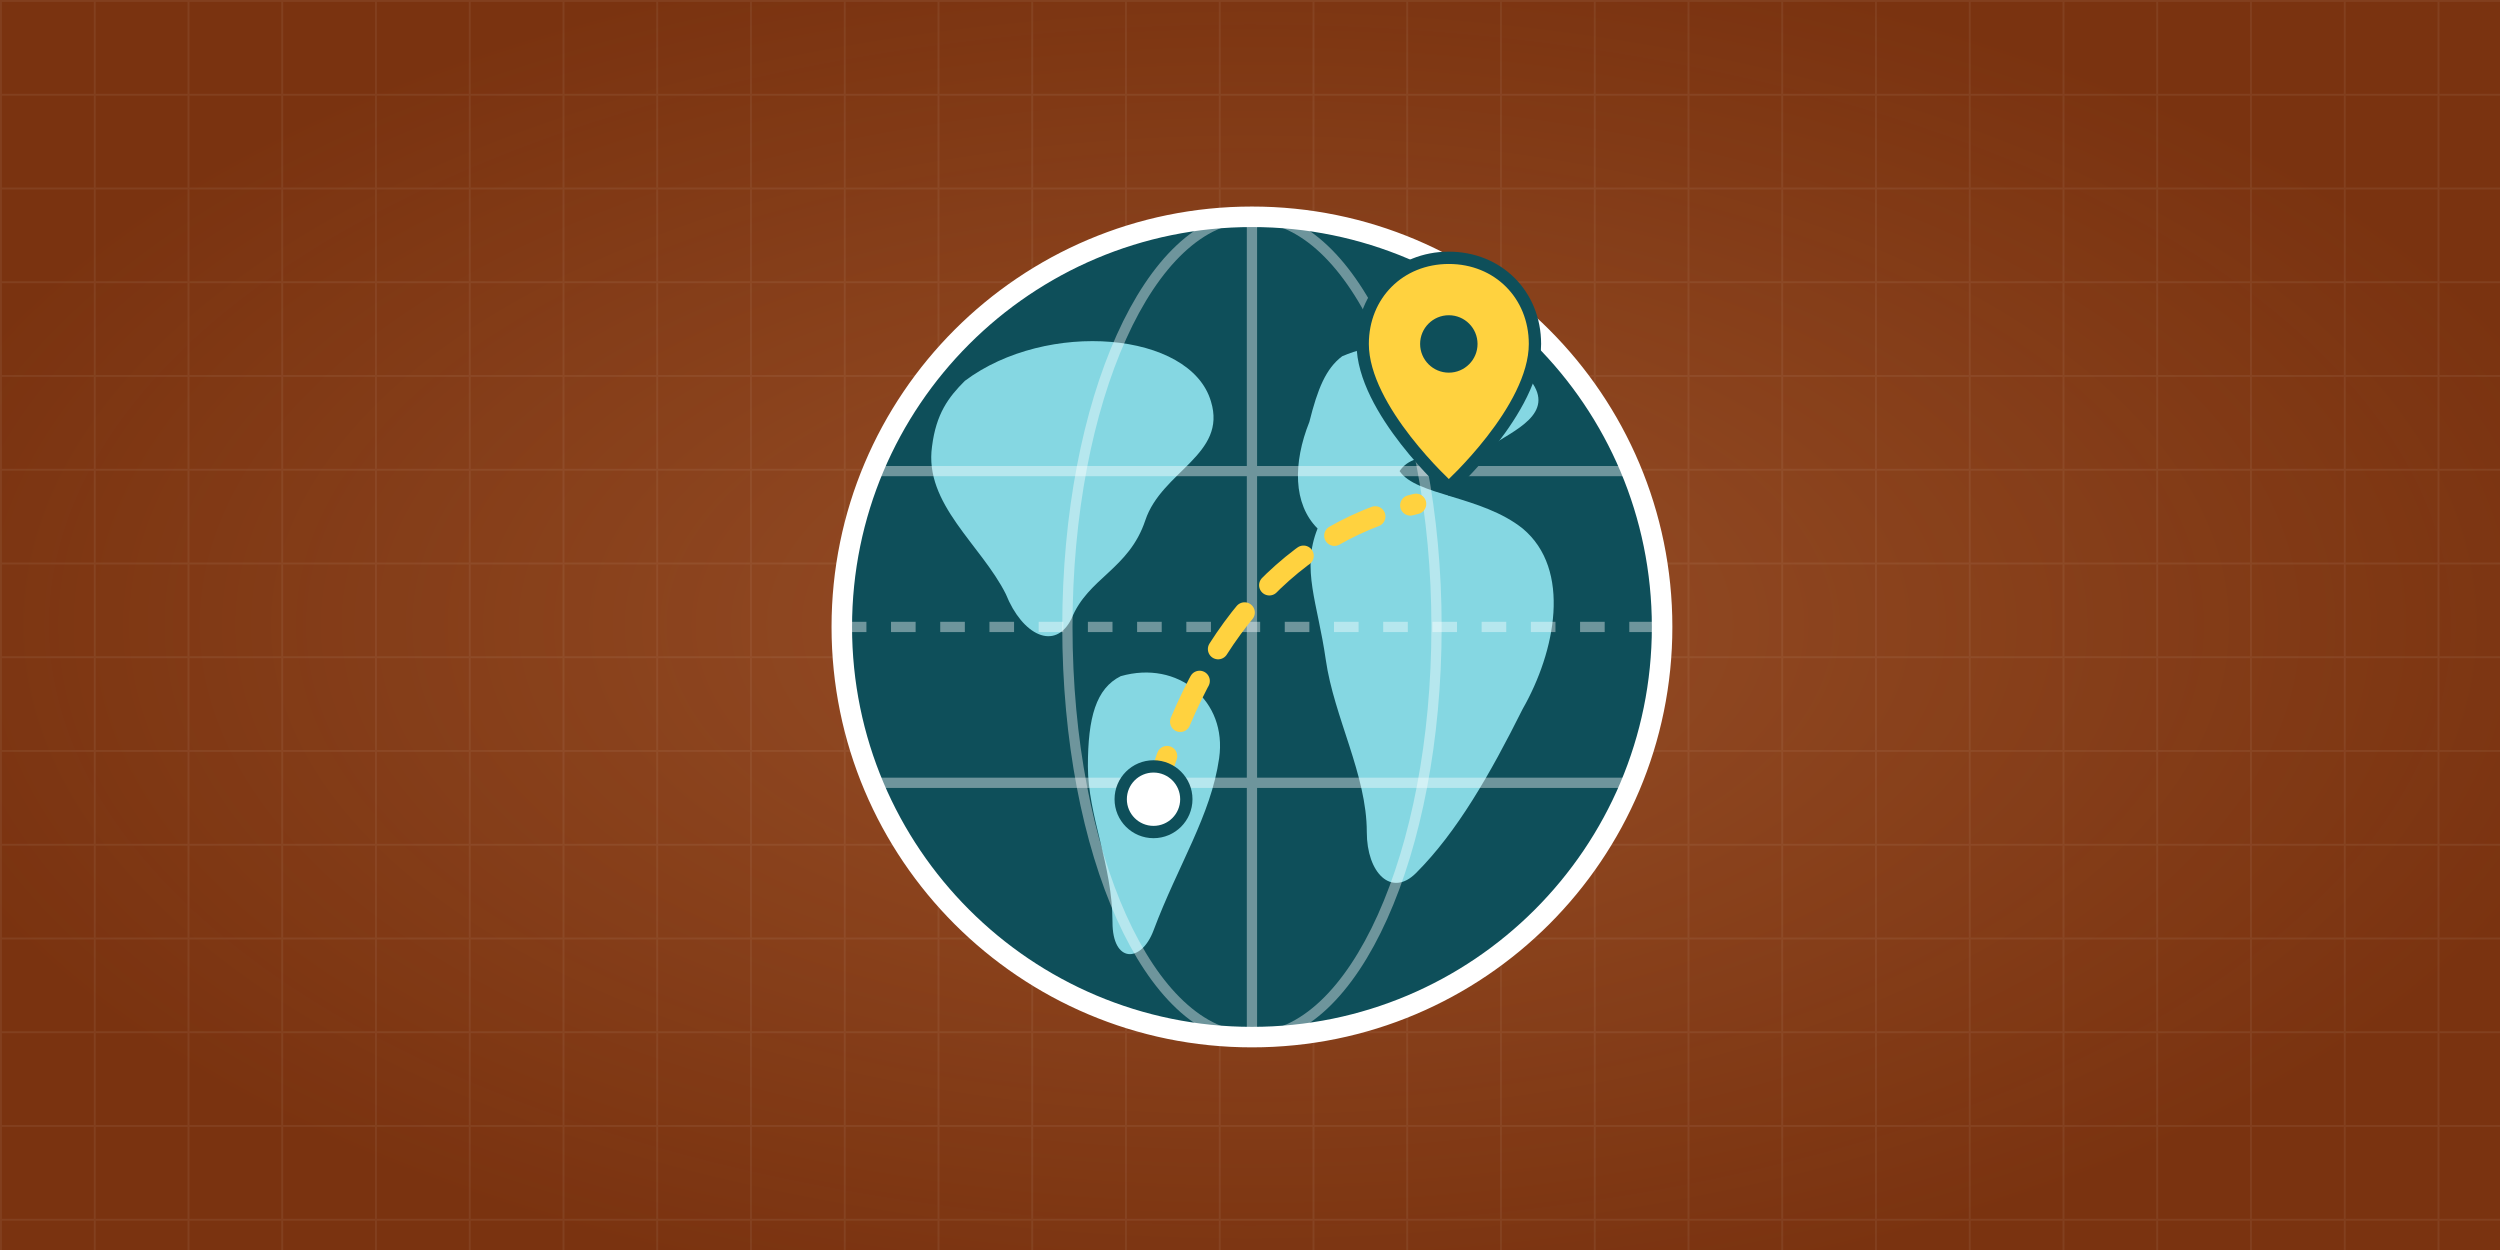
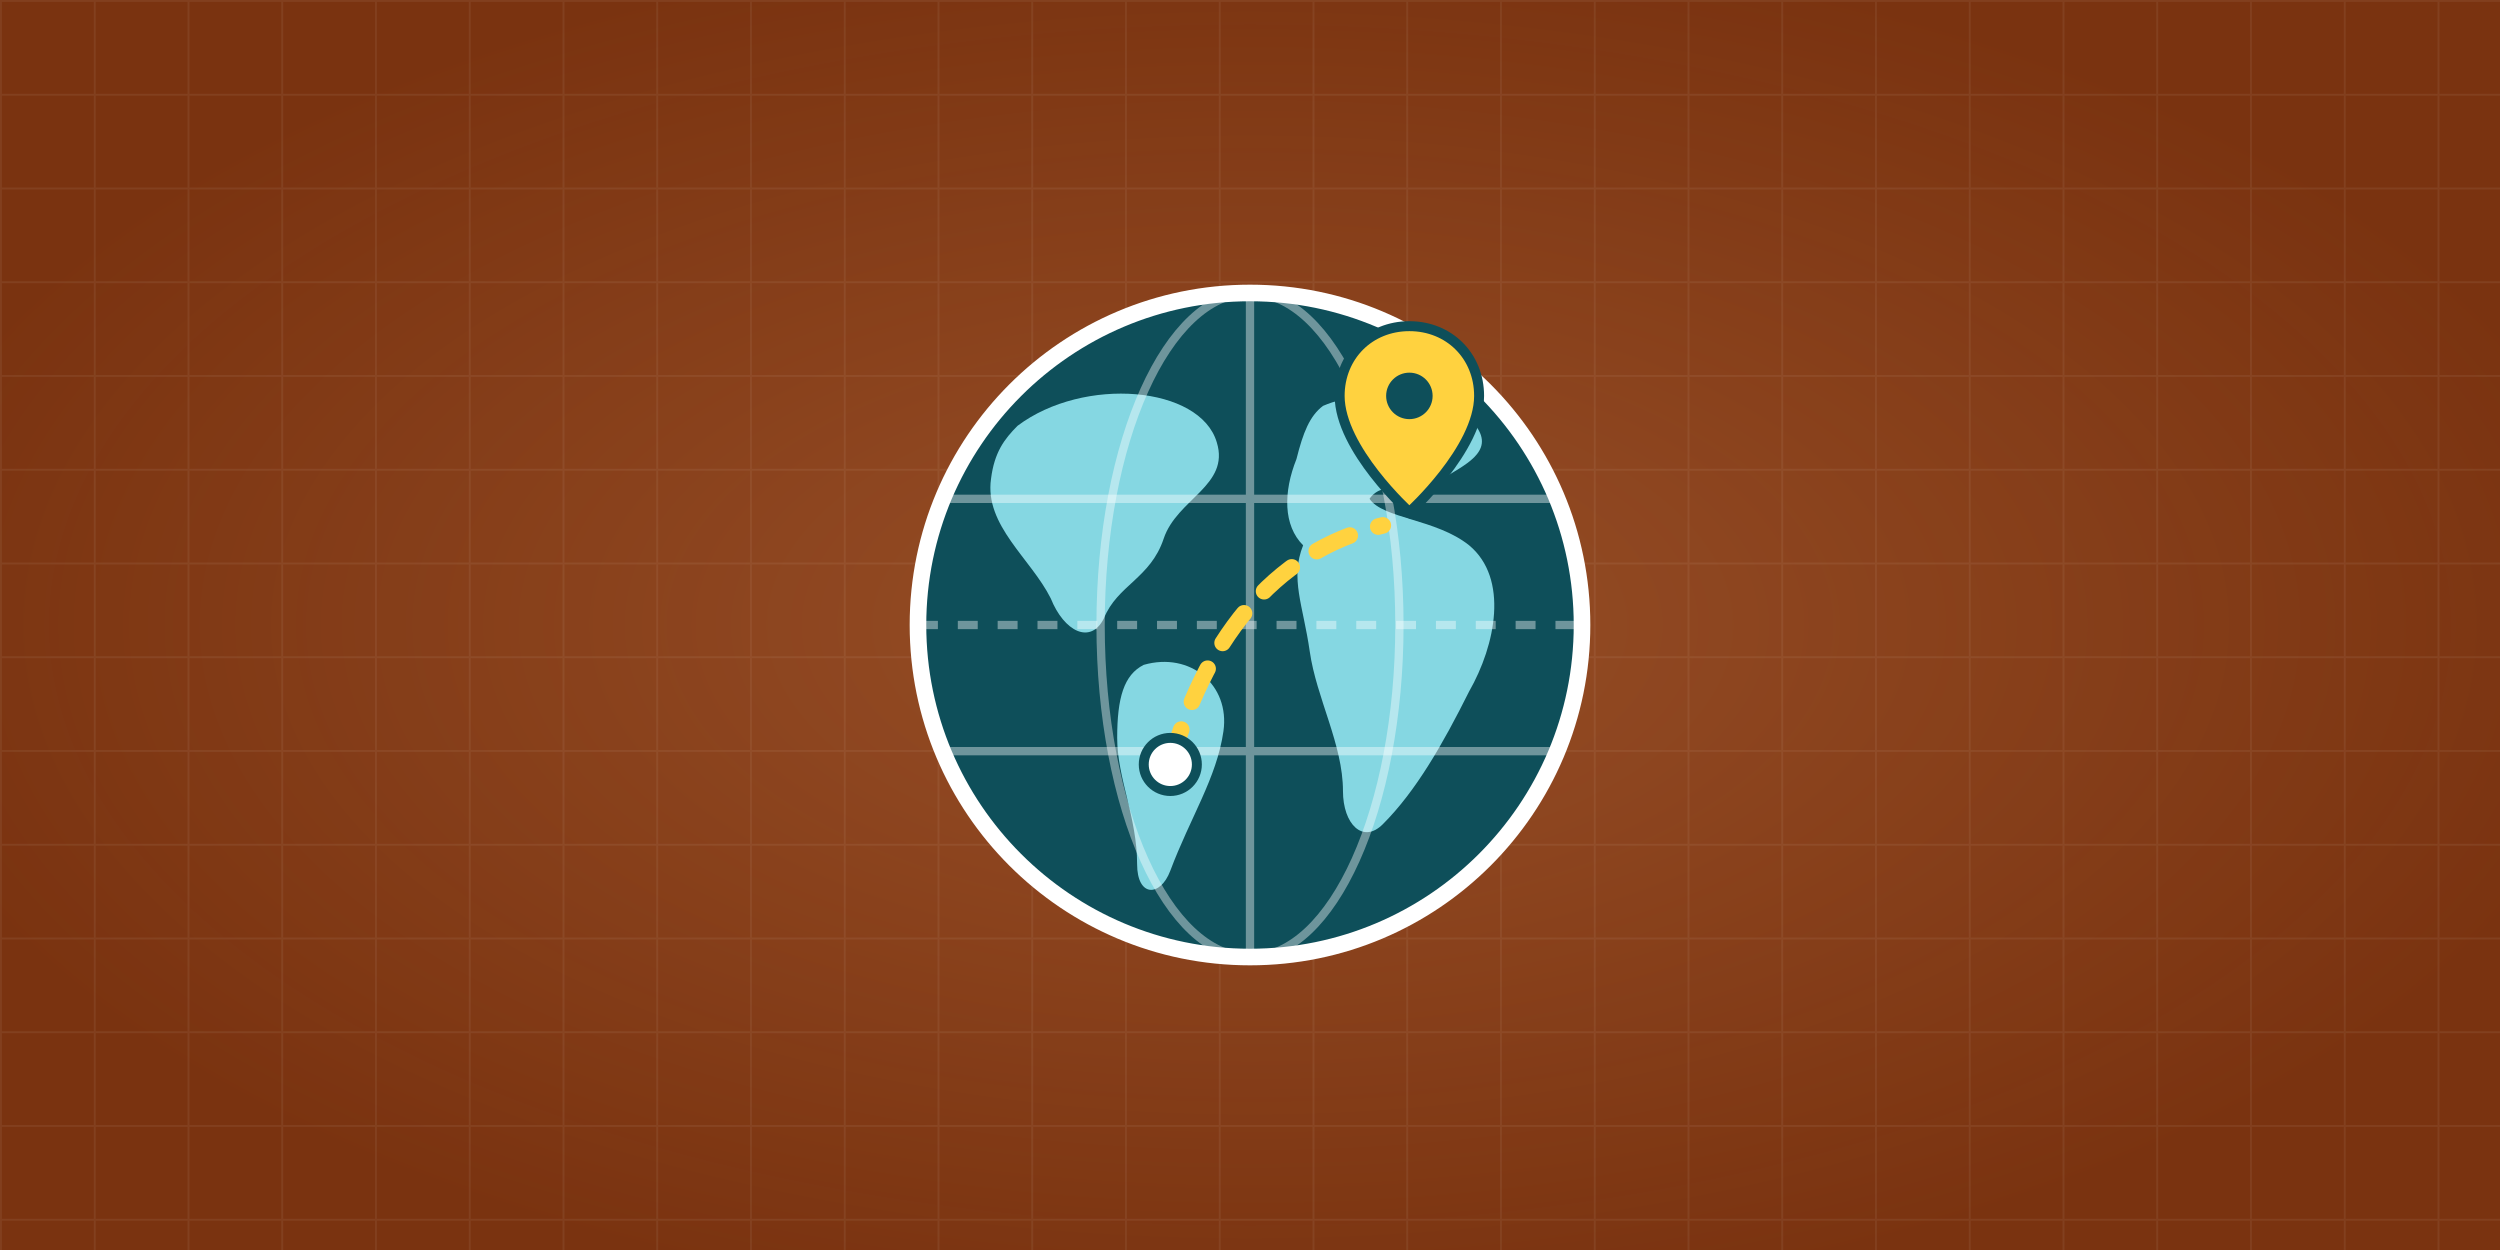
<svg xmlns="http://www.w3.org/2000/svg" viewBox="0 0 640 320">
  <defs>
    <pattern id="g" width="24" height="24" patternUnits="userSpaceOnUse">
      <path d="M24 0H0V24" fill="none" stroke="#fff" stroke-opacity=".06" />
    </pattern>
    <radialGradient id="r" cx=".5" cy=".5" r=".55">
      <stop offset="0" stop-color="#FFB27A" stop-opacity=".22" />
      <stop offset="1" stop-color="#FFB27A" stop-opacity="0" />
    </radialGradient>
  </defs>
  <rect width="640" height="320" fill="#7A3310" />
  <rect width="640" height="320" fill="url(#g)" />
  <rect width="640" height="320" fill="url(#r)" />
-   <g transform="translate(205 45) scale(1.05)">
-     <defs>
-       <clipPath id="hc">
-         <circle cx="110" cy="110" r="100" />
-       </clipPath>
-     </defs>
-     <circle cx="110" cy="110" r="100" fill="#0E4F5A" />
-     <g clip-path="url(#hc)">
-       <g fill="#8FE3EE" fill-opacity=".92">
-         <path d="M40 50C60 35 95 38 100 55C104 68 88 72 84 84C80 96 70 98 66 108C62 116 54 112 50 102C44 90 30 80 32 66C33 58 36 54 40 50Z" />
-         <path d="M78 122C92 118 104 128 102 142C100 156 92 168 86 184C83 192 76 192 76 182C76 168 70 156 70 144C70 132 72 125 78 122Z" />
-         <path d="M132 44C146 38 168 40 178 50C184 58 174 62 168 66C160 70 150 66 146 72C150 78 166 78 176 86C188 96 184 116 176 130C168 146 160 160 150 170C144 176 138 170 138 160C138 146 130 132 128 118C126 104 122 96 126 86C120 80 120 70 124 60C126 52 128 47 132 44Z" />
+   <g transform="translate(320 160) scale(1.000) translate(-472.0 -160.0)">
+     <g transform="translate(378.5 66.5) scale(0.85)">
+       <defs>
+         <clipPath id="hc">
+           <circle cx="110" cy="110" r="100" />
+         </clipPath>
+       </defs>
+       <circle cx="110" cy="110" r="100" fill="#0E4F5A" />
+       <g clip-path="url(#hc)">
+         <g fill="#8FE3EE" fill-opacity=".92">
+           <path d="M40 50C60 35 95 38 100 55C104 68 88 72 84 84C80 96 70 98 66 108C62 116 54 112 50 102C44 90 30 80 32 66C33 58 36 54 40 50Z" />
+           <path d="M78 122C92 118 104 128 102 142C100 156 92 168 86 184C83 192 76 192 76 182C76 168 70 156 70 144C70 132 72 125 78 122Z" />
+           <path d="M132 44C146 38 168 40 178 50C184 58 174 62 168 66C160 70 150 66 146 72C150 78 166 78 176 86C188 96 184 116 176 130C168 146 160 160 150 170C144 176 138 170 138 160C138 146 130 132 128 118C126 104 122 96 126 86C120 80 120 70 124 60C126 52 128 47 132 44Z" />
+         </g>
+         <g fill="none" stroke="#fff" stroke-width="2.5" stroke-opacity=".4">
+           <ellipse cx="110" cy="110" rx="45" ry="100" />
+           <path d="M110 10V210M10 72H210M10 148H210" />
+           <path d="M10 110H210" stroke-dasharray="6 6" />
+         </g>
      </g>
-       <g fill="none" stroke="#fff" stroke-width="2.5" stroke-opacity=".4">
-         <ellipse cx="110" cy="110" rx="45" ry="100" />
-         <path d="M110 10V210M10 72H210M10 148H210" />
-         <path d="M10 110H210" stroke-dasharray="6 6" />
+       <circle cx="110" cy="110" r="100" fill="none" stroke="#fff" stroke-width="5" />
+       <path d="M86 152C96 116 116 88 150 80" fill="none" stroke="#FFD23F" stroke-width="5" stroke-linecap="round" stroke-dasharray="11 9" />
+       <circle cx="86" cy="152" r="8" fill="#fff" stroke="#0E4F5A" stroke-width="3" />
+       <g transform="translate(158 54)">
+         <path d="M0 -34c-12 0-21 9-21 21 0 16 21 35 21 35s21-19 21-35c0-12-9-21-21-21z" fill="#FFD23F" stroke="#0E4F5A" stroke-width="3" />
+         <circle cx="0" cy="-13" r="7" fill="#0E4F5A" />
      </g>
-     </g>
-     <circle cx="110" cy="110" r="100" fill="none" stroke="#fff" stroke-width="5" />
-     <path d="M86 152C96 116 116 88 150 80" fill="none" stroke="#FFD23F" stroke-width="5" stroke-linecap="round" stroke-dasharray="11 9" />
-     <circle cx="86" cy="152" r="8" fill="#fff" stroke="#0E4F5A" stroke-width="3" />
-     <g transform="translate(158 54)">
-       <path d="M0 -34c-12 0-21 9-21 21 0 16 21 35 21 35s21-19 21-35c0-12-9-21-21-21z" fill="#FFD23F" stroke="#0E4F5A" stroke-width="3" />
-       <circle cx="0" cy="-13" r="7" fill="#0E4F5A" />
    </g>
  </g>
</svg>
